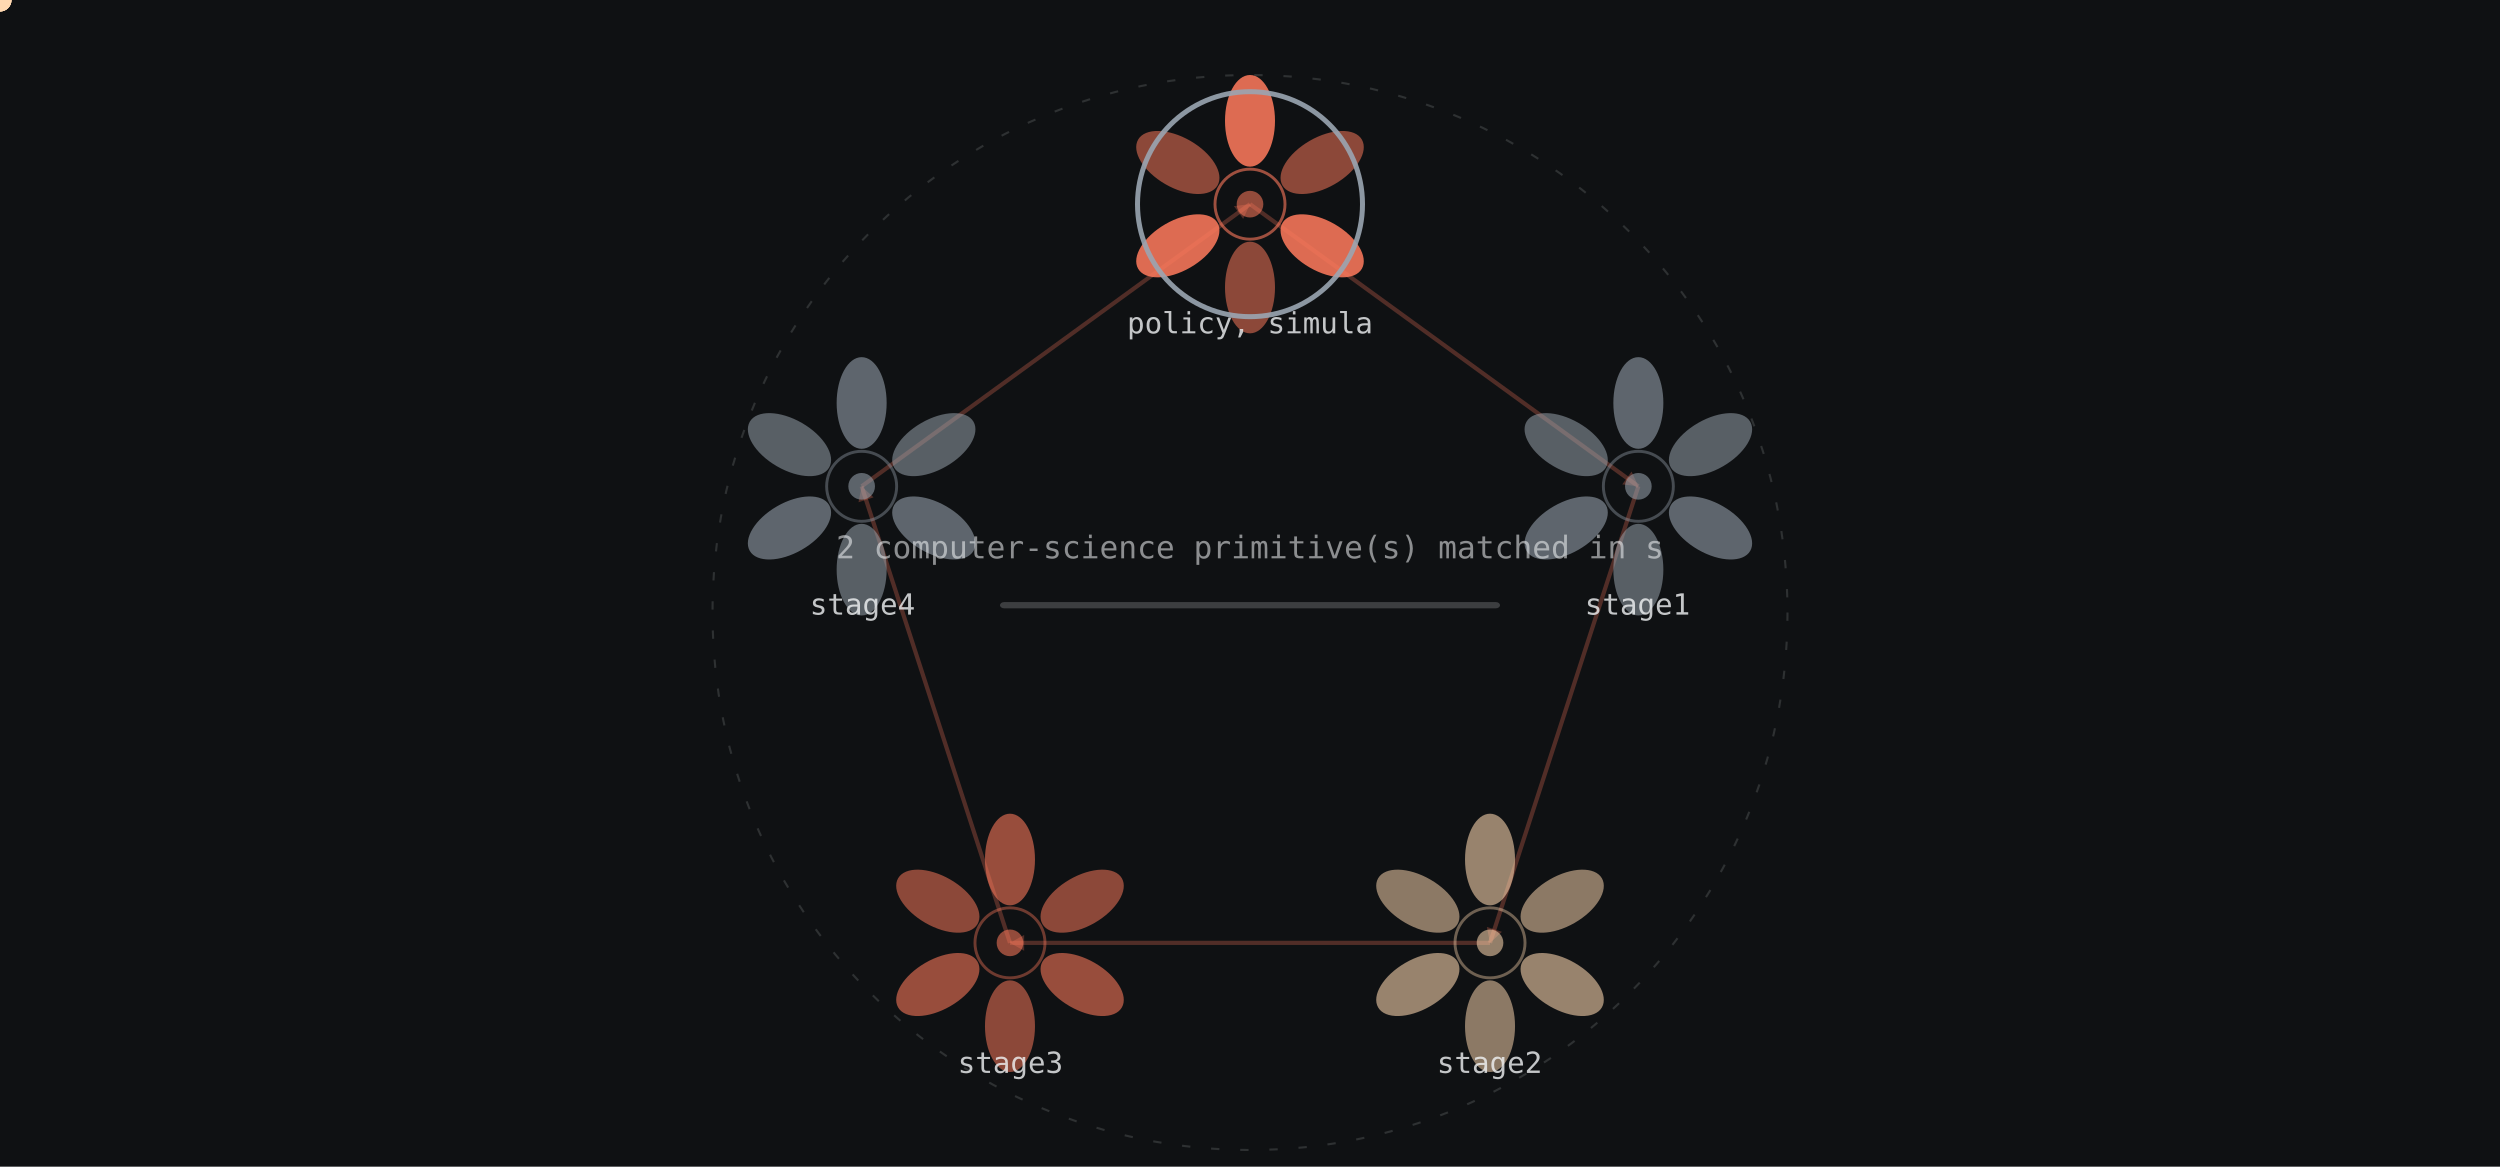
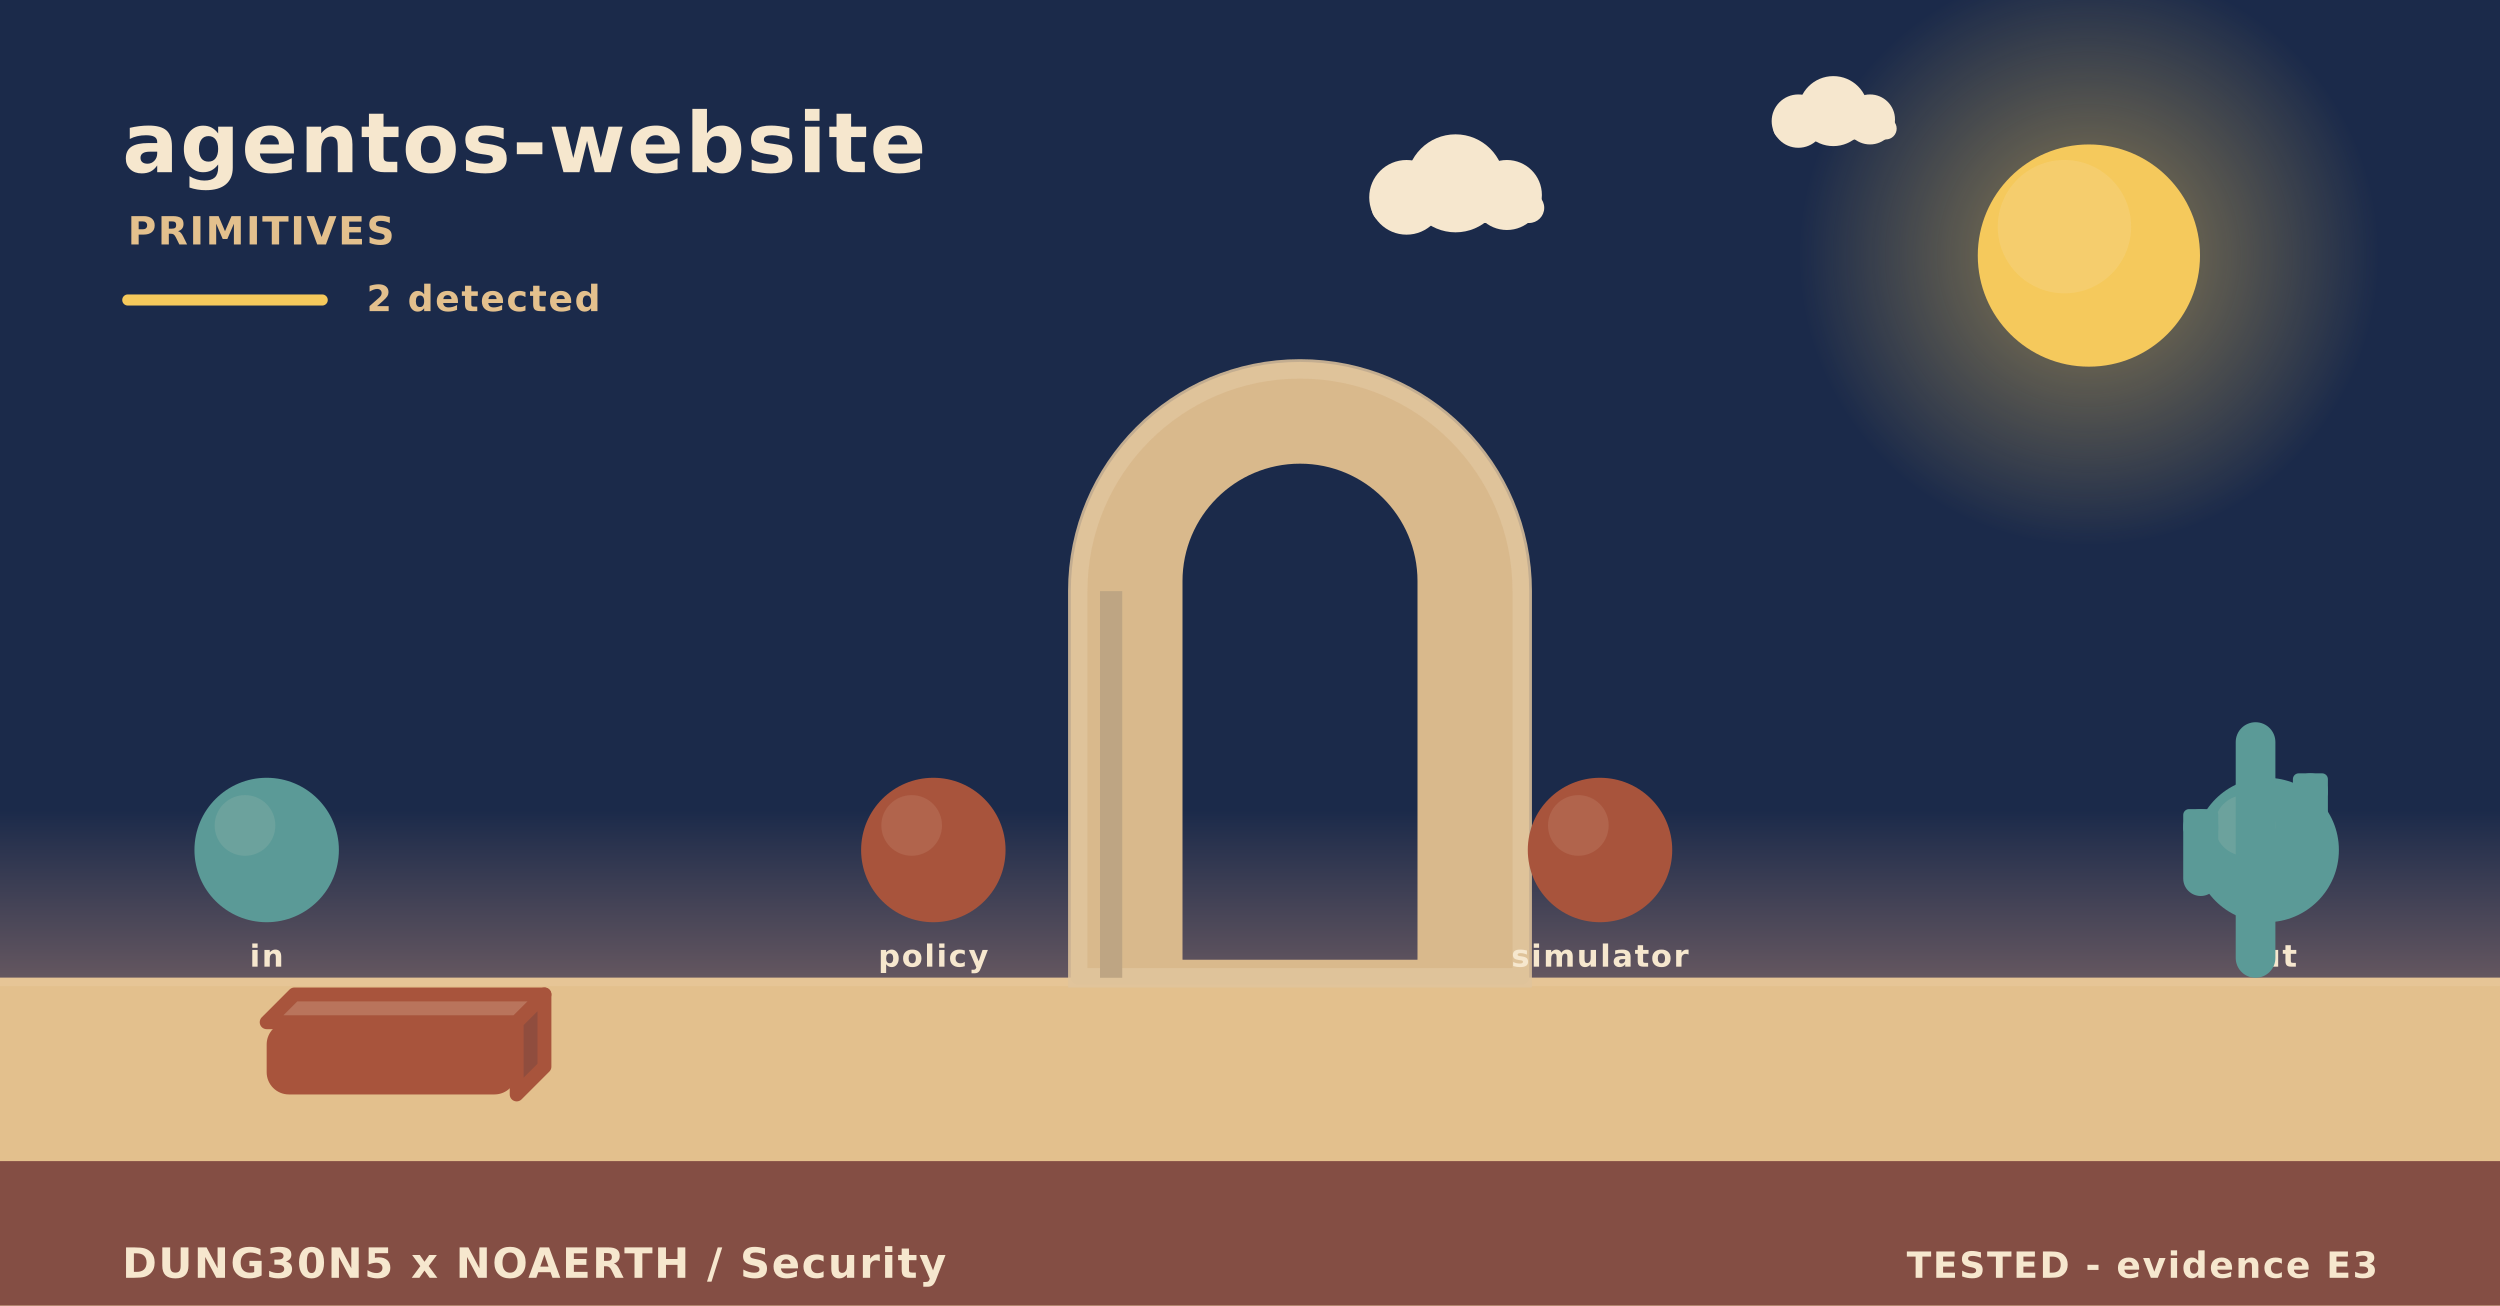
- <svg xmlns="http://www.w3.org/2000/svg" viewBox="0 0 1200 560" width="1200" height="560" role="img" aria-label="agentos-website state machine">
-   <rect width="1200" height="560" fill="#0f1113" />
-   <defs>
-     <linearGradient id="gs" x1="0" y1="0" x2="1" y2="1">
-       <stop offset="0%" stop-color="#ff7a5c" />
-       <stop offset="100%" stop-color="#9aa5b1" />
-     </linearGradient>
-   </defs>
-   <circle cx="600.00" cy="294.00" r="258.00" fill="none" stroke="rgba(241,243,245,0.140)" stroke-width="1.00" opacity="1.00" stroke-dasharray="4 10" />
-   <line x1="600.00" y1="98.00" x2="786.41" y2="233.43" stroke="rgba(255,122,92,0.500)" stroke-width="2.00" opacity="0.55" />
-   <polygon points="786.41,233.43 783.14,226.36 778.67,232.51" fill="rgba(255,122,92,0.500)" opacity="0.55" />
-   <g opacity="0.9">
-     <circle cx="0.00" cy="0.00" r="5.50" fill="#ffd8b1" opacity="1.00" />
-     <animateTransform attributeName="transform" type="translate" values="600.00,98.00 786.41,233.43" dur="5.55s" begin="0.0s" repeatCount="indefinite" />
-     <animateTransform attributeName="transform" type="translate" values="786.41,233.43 600.00,98.00" dur="5.55s" begin="2.775s" repeatCount="indefinite" />
+ <svg xmlns="http://www.w3.org/2000/svg" width="900" height="470" viewBox="0 0 900 470" role="img" aria-label="agentos-website - how it behaves">
+   <linearGradient id="skys" x1="0" y1="0" x2="0" y2="1">
+     <stop offset="0" stop-color="#1b2a4a" />
+     <stop offset="0.62" stop-color="#1b2a4a" />
+     <stop offset="1" stop-color="#f3ad8a" />
+   </linearGradient>
+   <rect width="900" height="470" fill="url(#skys)" />
+   <radialGradient id="suns">
+     <stop offset="0.35" stop-color="#f5c95c" stop-opacity="0.34" />
+     <stop offset="1" stop-color="#f5c95c" stop-opacity="0" />
+   </radialGradient>
+   <circle cx="752" cy="92" r="104" fill="url(#suns)" />
+   <circle cx="752" cy="92" r="40" fill="#f5c95c" />
+   <circle cx="743.2" cy="81.6" r="24" fill="#f5d27e" opacity="0.5" />
+   <g>
+     <circle cx="524" cy="66" r="17.64" fill="#f6e7ce" />
+     <circle cx="506.36" cy="71.04" r="13.44" fill="#f6e7ce" />
+     <circle cx="542.48" cy="70.2" r="12.6" fill="#f6e7ce" />
+     <rect x="493.76" y="69.36" width="62.16" height="10.92" rx="5.46" fill="#f6e7ce" />
+     <animateTransform attributeName="transform" type="translate" values="0 0;24 0;0 0" dur="36s" begin="0s" repeatCount="indefinite" />
  </g>
-   <line x1="786.41" y1="233.43" x2="715.21" y2="452.57" stroke="rgba(255,122,92,0.500)" stroke-width="2.00" opacity="0.55" />
-   <polygon points="715.21,452.57 720.92,447.27 713.69,444.93" fill="rgba(255,122,92,0.500)" opacity="0.55" />
-   <g opacity="0.9">
-     <circle cx="0.00" cy="0.00" r="5.50" fill="#ffd8b1" opacity="1.00" />
-     <animateTransform attributeName="transform" type="translate" values="786.41,233.43 715.21,452.57" dur="5.55s" begin="1.11s" repeatCount="indefinite" />
-     <animateTransform attributeName="transform" type="translate" values="715.21,452.57 786.41,233.43" dur="5.55s" begin="3.885s" repeatCount="indefinite" />
+   <g>
+     <circle cx="660" cy="40" r="12.6" fill="#f6e7ce" />
+     <circle cx="647.4" cy="43.6" r="9.6" fill="#f6e7ce" />
+     <circle cx="673.2" cy="43" r="9" fill="#f6e7ce" />
+     <rect x="638.4" y="42.4" width="44.4" height="7.8" rx="3.9" fill="#f6e7ce" />
+     <animateTransform attributeName="transform" type="translate" values="0 0;-18 0;0 0" dur="46s" begin="3s" repeatCount="indefinite" />
  </g>
-   <line x1="715.21" y1="452.57" x2="484.79" y2="452.57" stroke="rgba(255,122,92,0.500)" stroke-width="2.00" opacity="0.55" />
-   <polygon points="484.79,452.57 491.59,456.37 491.59,448.77" fill="rgba(255,122,92,0.500)" opacity="0.55" />
-   <g opacity="0.9">
-     <circle cx="0.00" cy="0.00" r="5.50" fill="#ffd8b1" opacity="1.00" />
-     <animateTransform attributeName="transform" type="translate" values="715.21,452.57 484.79,452.57" dur="5.55s" begin="2.22s" repeatCount="indefinite" />
-     <animateTransform attributeName="transform" type="translate" values="484.79,452.57 715.21,452.57" dur="5.55s" begin="4.995s" repeatCount="indefinite" />
+   <rect x="0" y="352" width="900" height="118" fill="#e3c08d" />
+   <rect x="0" y="352" width="900" height="3" fill="#e6c596" />
+   <text x="44" y="62" font-family="Verdana,DejaVu Sans,sans-serif" font-size="30" font-weight="700" letter-spacing="0.6" fill="#f6e7ce" text-anchor="start">agentos-website</text>
+   <text x="46" y="88" font-family="Verdana,DejaVu Sans,sans-serif" font-size="14" font-weight="700" letter-spacing="0.6" fill="#e3c08d" text-anchor="start">PRIMITIVES</text>
+   <rect x="44" y="106" width="74" height="4" rx="2" fill="#f5c95c" />
+   <text x="132" y="112" font-family="Verdana,DejaVu Sans,sans-serif" font-size="13" font-weight="700" letter-spacing="0.6" fill="#e3c08d" text-anchor="start">2 detected</text>
+   <path d="M388,352 L388,212.8 A80,80 0 0 1 548,212.8 L548,352 Z M423.2,348 L423.2,209.22 A44.8,44.8 0 0 1 512.8,209.22 L512.8,348 Z" fill="#d9b98c" fill-rule="evenodd" stroke="#d9b98c" stroke-width="5" stroke-linejoin="round" />
+   <path d="M388,352 L388,212.8 A80,80 0 0 1 548,212.8 L548,352 Z" fill="none" stroke="#e0c49c" stroke-width="7" stroke-linecap="round" opacity="0.85" />
+   <rect x="396" y="212.8" width="8" height="139.2" fill="#bea583" />
+   <circle cx="96" cy="306" r="26" fill="#5b9a97" />
+   <circle cx="88.2" cy="297.16" r="10.92" fill="#7aa9a2" opacity="0.55" />
+   <text x="96" y="348" font-family="Verdana,DejaVu Sans,sans-serif" font-size="11" font-weight="700" letter-spacing="0.6" fill="#f6e7ce" text-anchor="middle">in</text>
+   <g>
+     <circle cx="336" cy="306" r="26" fill="#a8543c" />
+     <circle cx="328.2" cy="297.16" r="10.92" fill="#b87159" opacity="0.55" />
+     <animate attributeName="opacity" values="0.8;1;0.8" dur="4.6s" begin="0s" repeatCount="indefinite" />
  </g>
-   <line x1="484.79" y1="452.57" x2="413.59" y2="233.43" stroke="rgba(255,122,92,0.500)" stroke-width="2.00" opacity="0.55" />
-   <polygon points="413.59,233.43 412.08,241.07 419.31,238.73" fill="rgba(255,122,92,0.500)" opacity="0.55" />
-   <g opacity="0.9">
-     <circle cx="0.00" cy="0.00" r="5.50" fill="#ffd8b1" opacity="1.00" />
-     <animateTransform attributeName="transform" type="translate" values="484.79,452.57 413.59,233.43" dur="5.55s" begin="3.33s" repeatCount="indefinite" />
-     <animateTransform attributeName="transform" type="translate" values="413.59,233.43 484.79,452.57" dur="5.55s" begin="6.105s" repeatCount="indefinite" />
+   <text x="336" y="348" font-family="Verdana,DejaVu Sans,sans-serif" font-size="11" font-weight="700" letter-spacing="0.6" fill="#f6e7ce" text-anchor="middle">policy</text>
+   <g>
+     <circle cx="576" cy="306" r="26" fill="#a8543c" />
+     <circle cx="568.2" cy="297.16" r="10.92" fill="#b87159" opacity="0.55" />
+     <animate attributeName="opacity" values="0.8;1;0.8" dur="5.2s" begin="0s" repeatCount="indefinite" />
  </g>
-   <line x1="413.59" y1="233.43" x2="600.00" y2="98.00" stroke="rgba(255,122,92,0.500)" stroke-width="2.00" opacity="0.55" />
-   <polygon points="600.00,98.00 592.27,98.92 596.73,105.07" fill="rgba(255,122,92,0.500)" opacity="0.55" />
-   <g opacity="0.9">
-     <circle cx="0.00" cy="0.00" r="5.50" fill="#ffd8b1" opacity="1.00" />
-     <animateTransform attributeName="transform" type="translate" values="413.59,233.43 600.00,98.00" dur="5.55s" begin="4.44s" repeatCount="indefinite" />
-     <animateTransform attributeName="transform" type="translate" values="600.00,98.00 413.59,233.43" dur="5.55s" begin="7.215s" repeatCount="indefinite" />
-   </g>
-   <ellipse cx="600.00" cy="58.00" rx="12.00" ry="22.00" fill="rgba(255,122,92,0.900)" opacity="0.95" transform="rotate(0.0 600.00 58.00)" />
-   <ellipse cx="634.64" cy="78.00" rx="12.00" ry="22.00" fill="rgba(255,122,92,0.550)" opacity="0.95" transform="rotate(60.0 634.64 78.00)" />
-   <ellipse cx="634.64" cy="118.00" rx="12.00" ry="22.00" fill="rgba(255,122,92,0.900)" opacity="0.95" transform="rotate(120.0 634.64 118.00)" />
-   <ellipse cx="600.00" cy="138.00" rx="12.00" ry="22.00" fill="rgba(255,122,92,0.550)" opacity="0.95" transform="rotate(180.0 600.00 138.00)" />
-   <ellipse cx="565.36" cy="118.00" rx="12.00" ry="22.00" fill="rgba(255,122,92,0.900)" opacity="0.95" transform="rotate(240.0 565.36 118.00)" />
-   <ellipse cx="565.36" cy="78.00" rx="12.00" ry="22.00" fill="rgba(255,122,92,0.550)" opacity="0.95" transform="rotate(300.0 565.36 78.00)" />
-   <circle cx="600.00" cy="98.00" r="16.80" fill="none" stroke="rgba(255,122,92,0.900)" stroke-width="1.40" opacity="0.66" />
-   <circle cx="600.00" cy="98.00" r="6.40" fill="rgba(255,122,92,0.550)" opacity="1.00" />
-   <text x="600" y="160" font-family="ui-monospace,Menlo,monospace" font-size="14" fill="rgba(241,243,245,0.800)" text-anchor="middle">policy, simula</text>
-   <g>
-     <circle cx="600.00" cy="98.00" r="54.00" fill="none" stroke="#9aa5b1" stroke-width="2.40" opacity="0.90" />
-     <animate attributeName="opacity" values="0.25;1.0;0.25" dur="11.1s" begin="0.0s" repeatCount="indefinite" />
-   </g>
-   <ellipse cx="786.41" cy="193.43" rx="12.00" ry="22.00" fill="rgba(154,165,177,0.600)" opacity="0.95" transform="rotate(0.0 786.41 193.43)" />
-   <ellipse cx="821.05" cy="213.43" rx="12.00" ry="22.00" fill="rgba(154,165,177,0.550)" opacity="0.95" transform="rotate(60.0 821.05 213.43)" />
-   <ellipse cx="821.05" cy="253.43" rx="12.00" ry="22.00" fill="rgba(154,165,177,0.600)" opacity="0.95" transform="rotate(120.0 821.05 253.43)" />
-   <ellipse cx="786.41" cy="273.43" rx="12.00" ry="22.00" fill="rgba(154,165,177,0.550)" opacity="0.95" transform="rotate(180.0 786.41 273.43)" />
-   <ellipse cx="751.77" cy="253.43" rx="12.00" ry="22.00" fill="rgba(154,165,177,0.600)" opacity="0.95" transform="rotate(240.0 751.77 253.43)" />
-   <ellipse cx="751.77" cy="213.43" rx="12.00" ry="22.00" fill="rgba(154,165,177,0.550)" opacity="0.95" transform="rotate(300.0 751.77 213.43)" />
-   <circle cx="786.41" cy="233.43" r="16.80" fill="none" stroke="rgba(154,165,177,0.600)" stroke-width="1.40" opacity="0.66" />
-   <circle cx="786.41" cy="233.43" r="6.40" fill="rgba(154,165,177,0.550)" opacity="1.00" />
-   <text x="786" y="295" font-family="ui-monospace,Menlo,monospace" font-size="14" fill="rgba(241,243,245,0.800)" text-anchor="middle">stage1</text>
-   <ellipse cx="715.21" cy="412.57" rx="12.00" ry="22.00" fill="rgba(255,216,177,0.600)" opacity="0.95" transform="rotate(0.0 715.21 412.57)" />
-   <ellipse cx="749.85" cy="432.57" rx="12.00" ry="22.00" fill="rgba(255,216,177,0.550)" opacity="0.95" transform="rotate(60.0 749.85 432.57)" />
-   <ellipse cx="749.85" cy="472.57" rx="12.00" ry="22.00" fill="rgba(255,216,177,0.600)" opacity="0.95" transform="rotate(120.0 749.85 472.57)" />
-   <ellipse cx="715.21" cy="492.57" rx="12.00" ry="22.00" fill="rgba(255,216,177,0.550)" opacity="0.95" transform="rotate(180.0 715.21 492.57)" />
-   <ellipse cx="680.56" cy="472.57" rx="12.00" ry="22.00" fill="rgba(255,216,177,0.600)" opacity="0.95" transform="rotate(240.0 680.56 472.57)" />
-   <ellipse cx="680.56" cy="432.57" rx="12.00" ry="22.00" fill="rgba(255,216,177,0.550)" opacity="0.95" transform="rotate(300.0 680.56 432.57)" />
-   <circle cx="715.21" cy="452.57" r="16.80" fill="none" stroke="rgba(255,216,177,0.600)" stroke-width="1.40" opacity="0.66" />
-   <circle cx="715.21" cy="452.57" r="6.40" fill="rgba(255,216,177,0.550)" opacity="1.00" />
-   <text x="715" y="515" font-family="ui-monospace,Menlo,monospace" font-size="14" fill="rgba(241,243,245,0.800)" text-anchor="middle">stage2</text>
-   <ellipse cx="484.79" cy="412.57" rx="12.00" ry="22.00" fill="rgba(255,122,92,0.600)" opacity="0.95" transform="rotate(0.0 484.79 412.57)" />
-   <ellipse cx="519.44" cy="432.57" rx="12.00" ry="22.00" fill="rgba(255,122,92,0.550)" opacity="0.95" transform="rotate(60.0 519.44 432.57)" />
-   <ellipse cx="519.44" cy="472.57" rx="12.00" ry="22.00" fill="rgba(255,122,92,0.600)" opacity="0.95" transform="rotate(120.0 519.44 472.57)" />
-   <ellipse cx="484.79" cy="492.57" rx="12.00" ry="22.00" fill="rgba(255,122,92,0.550)" opacity="0.95" transform="rotate(180.0 484.79 492.57)" />
-   <ellipse cx="450.15" cy="472.57" rx="12.00" ry="22.00" fill="rgba(255,122,92,0.600)" opacity="0.95" transform="rotate(240.0 450.15 472.57)" />
-   <ellipse cx="450.15" cy="432.57" rx="12.00" ry="22.00" fill="rgba(255,122,92,0.550)" opacity="0.95" transform="rotate(300.0 450.15 432.57)" />
-   <circle cx="484.79" cy="452.57" r="16.80" fill="none" stroke="rgba(255,122,92,0.600)" stroke-width="1.40" opacity="0.66" />
-   <circle cx="484.79" cy="452.57" r="6.40" fill="rgba(255,122,92,0.550)" opacity="1.00" />
-   <text x="485" y="515" font-family="ui-monospace,Menlo,monospace" font-size="14" fill="rgba(241,243,245,0.800)" text-anchor="middle">stage3</text>
-   <ellipse cx="413.59" cy="193.43" rx="12.00" ry="22.00" fill="rgba(154,165,177,0.600)" opacity="0.95" transform="rotate(0.0 413.59 193.43)" />
-   <ellipse cx="448.23" cy="213.43" rx="12.00" ry="22.00" fill="rgba(154,165,177,0.550)" opacity="0.95" transform="rotate(60.0 448.23 213.43)" />
-   <ellipse cx="448.23" cy="253.43" rx="12.00" ry="22.00" fill="rgba(154,165,177,0.600)" opacity="0.95" transform="rotate(120.0 448.23 253.43)" />
-   <ellipse cx="413.59" cy="273.43" rx="12.00" ry="22.00" fill="rgba(154,165,177,0.550)" opacity="0.95" transform="rotate(180.0 413.59 273.43)" />
-   <ellipse cx="378.95" cy="253.43" rx="12.00" ry="22.00" fill="rgba(154,165,177,0.600)" opacity="0.95" transform="rotate(240.0 378.95 253.43)" />
-   <ellipse cx="378.95" cy="213.43" rx="12.00" ry="22.00" fill="rgba(154,165,177,0.550)" opacity="0.95" transform="rotate(300.0 378.95 213.43)" />
-   <circle cx="413.59" cy="233.43" r="16.80" fill="none" stroke="rgba(154,165,177,0.600)" stroke-width="1.40" opacity="0.66" />
-   <circle cx="413.59" cy="233.43" r="6.40" fill="rgba(154,165,177,0.550)" opacity="1.00" />
-   <text x="414" y="295" font-family="ui-monospace,Menlo,monospace" font-size="14" fill="rgba(241,243,245,0.800)" text-anchor="middle">stage4</text>
-   <rect x="480.00" y="289.00" width="240.00" height="3.00" rx="2.00" fill="rgba(241,243,245,0.200)" opacity="1.00" />
-   <text x="600" y="268" font-family="ui-monospace,Menlo,monospace" font-size="15" fill="rgba(241,243,245,0.550)" text-anchor="middle">2 computer-science primitive(s) matched in s</text>
+   <text x="576" y="348" font-family="Verdana,DejaVu Sans,sans-serif" font-size="11" font-weight="700" letter-spacing="0.6" fill="#f6e7ce" text-anchor="middle">simulator</text>
+   <circle cx="816" cy="306" r="26" fill="#5b9a97" />
+   <circle cx="808.2" cy="297.16" r="10.92" fill="#7aa9a2" opacity="0.55" />
+   <text x="816" y="348" font-family="Verdana,DejaVu Sans,sans-serif" font-size="11" font-weight="700" letter-spacing="0.6" fill="#f6e7ce" text-anchor="middle">out</text>
+   <path d="M96,368 L186,368 L196,358 L106,358 Z" fill="#b9745c" stroke="#a8543c" stroke-width="5" stroke-linejoin="round" />
+   <path d="M186,368 L196,358 L196,384 L186,394 Z" fill="#904d3e" stroke="#a8543c" stroke-width="5" stroke-linejoin="round" />
+   <rect x="96" y="368" width="90" height="26" rx="8" fill="#a8543c" />
+   <rect x="804.86" y="260" width="14.28" height="92" rx="7.14" fill="#5b9a97" />
+   <rect x="785.96" y="291.28" width="12.6" height="31.28" rx="6.3" fill="#5b9a97" />
+   <rect x="785.96" y="291.28" width="12.6" height="9.2" rx="2.1" fill="#5b9a97" />
+   <rect x="825.44" y="278.4" width="12.6" height="31.28" rx="6.3" fill="#5b9a97" />
+   <rect x="825.44" y="278.4" width="12.6" height="9.2" rx="2.1" fill="#5b9a97" />
+   <rect x="0" y="418" width="900" height="52" rx="0" fill="#7e4740" opacity="0.94" />
+   <text x="44" y="460" font-family="Verdana,DejaVu Sans,sans-serif" font-size="15" font-weight="700" letter-spacing="0.6" fill="#f6e7ce" text-anchor="start">DUNG30N5 x NOAERTH  /  Security</text>
+   <text x="856" y="460" font-family="Verdana,DejaVu Sans,sans-serif" font-size="13" font-weight="700" letter-spacing="0.6" fill="#f6e7ce" text-anchor="end">TESTED  -  evidence E3</text>
</svg>
